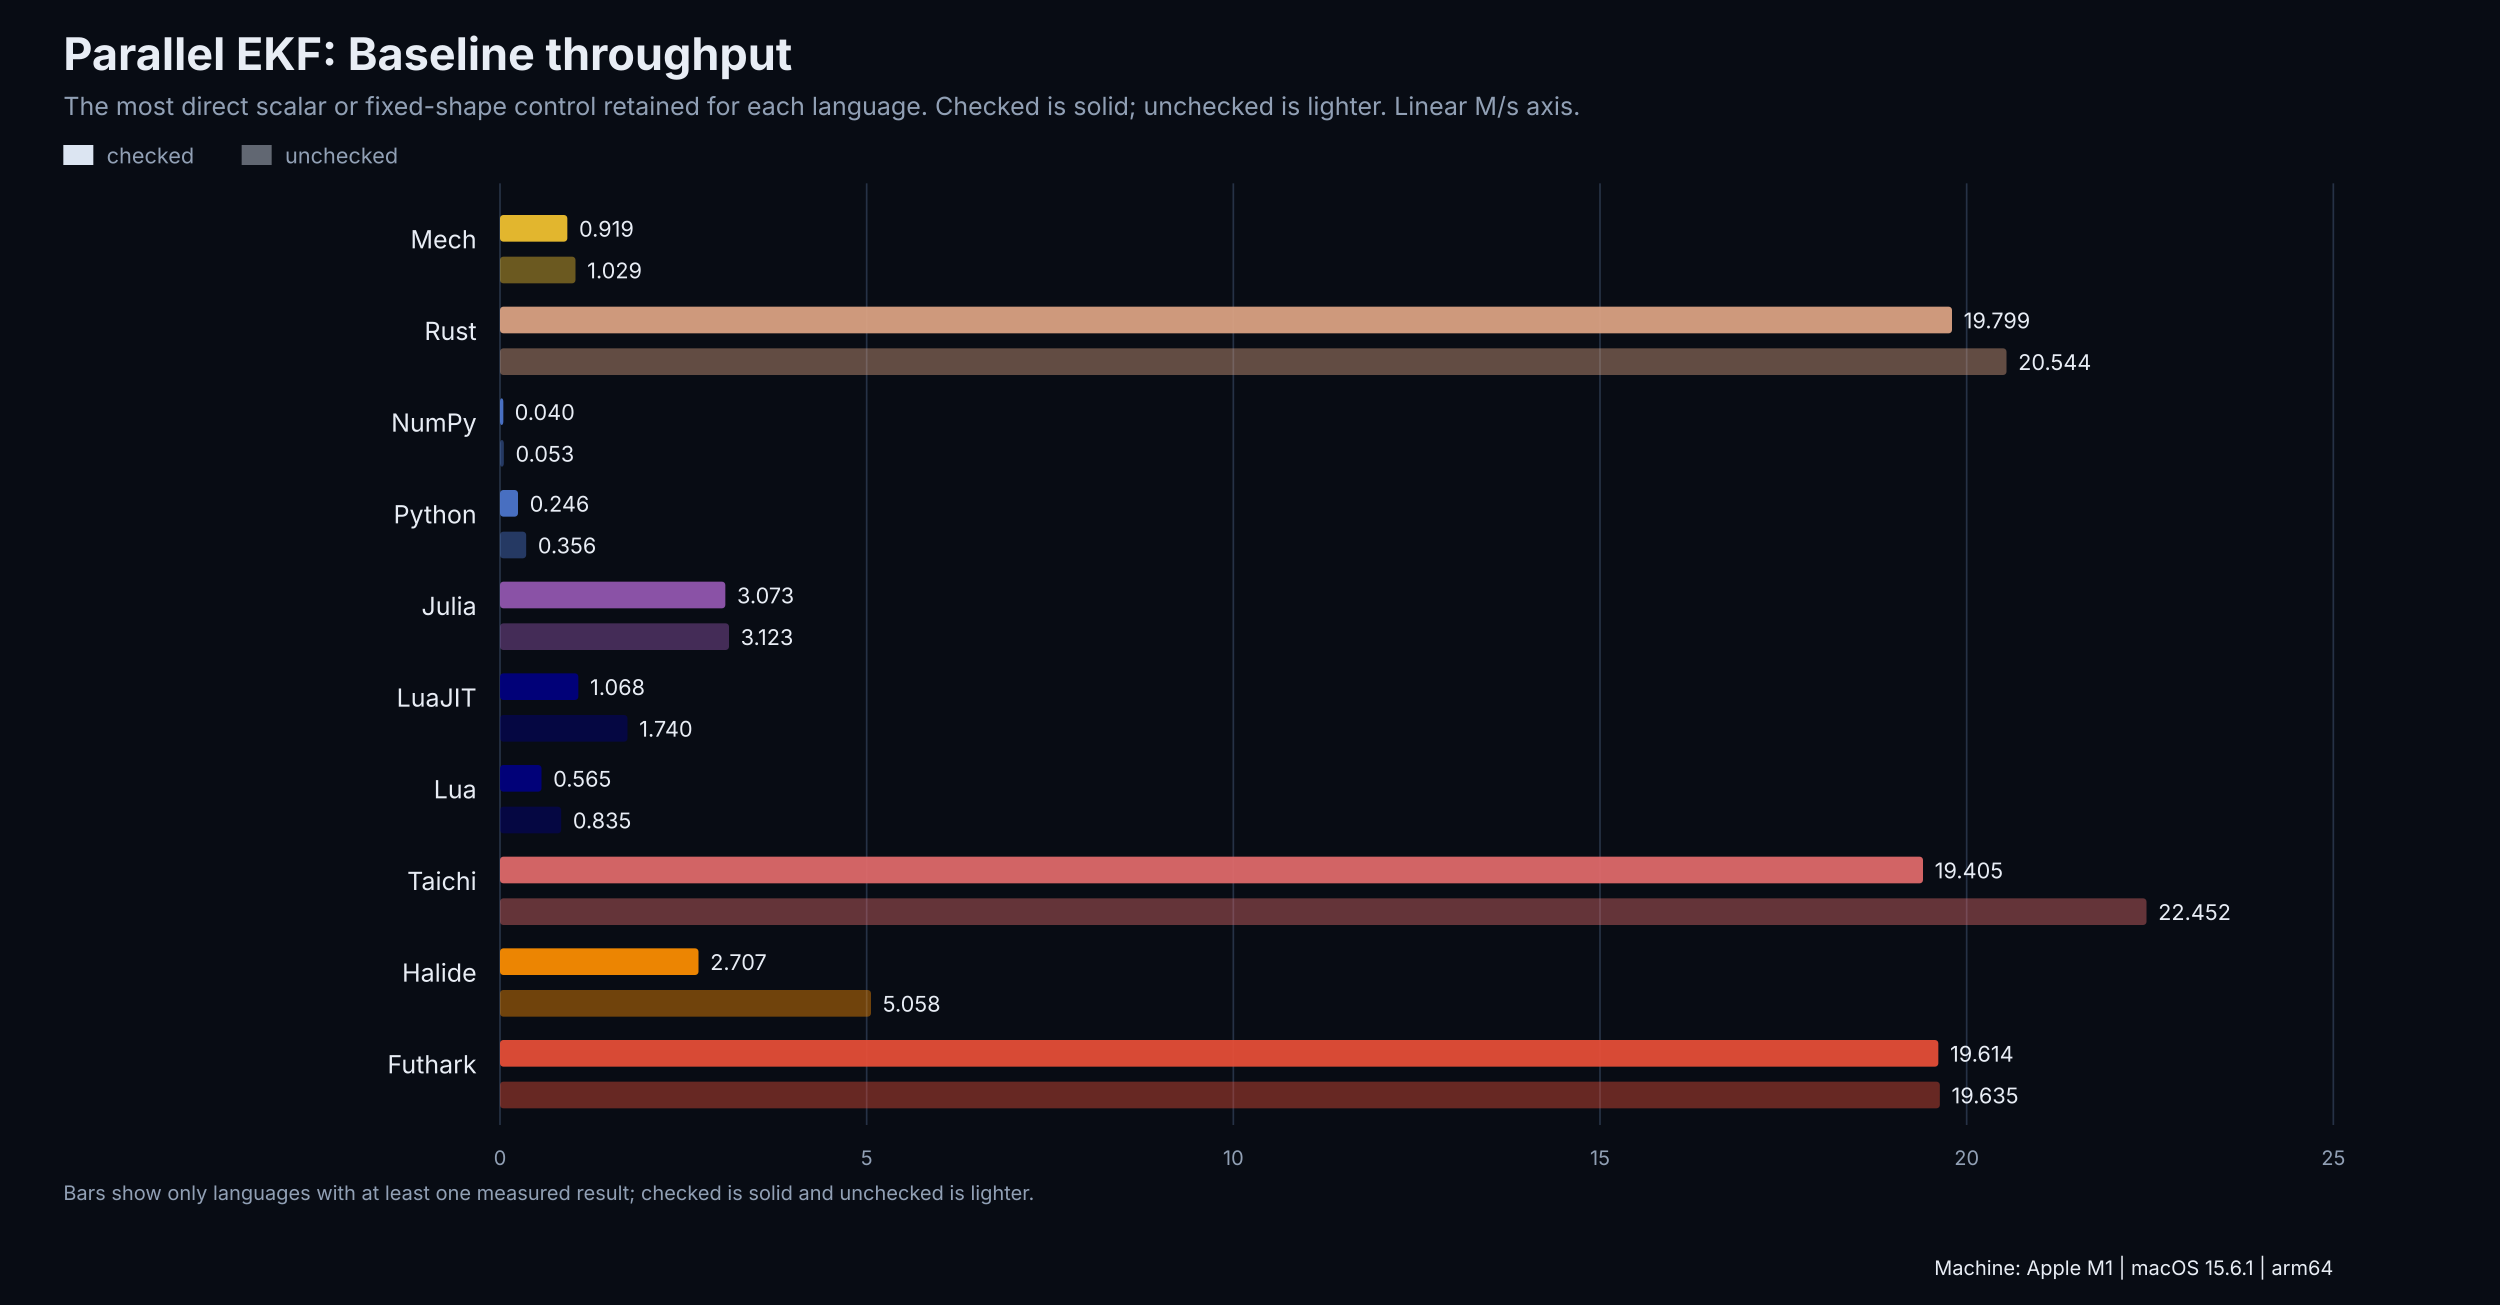
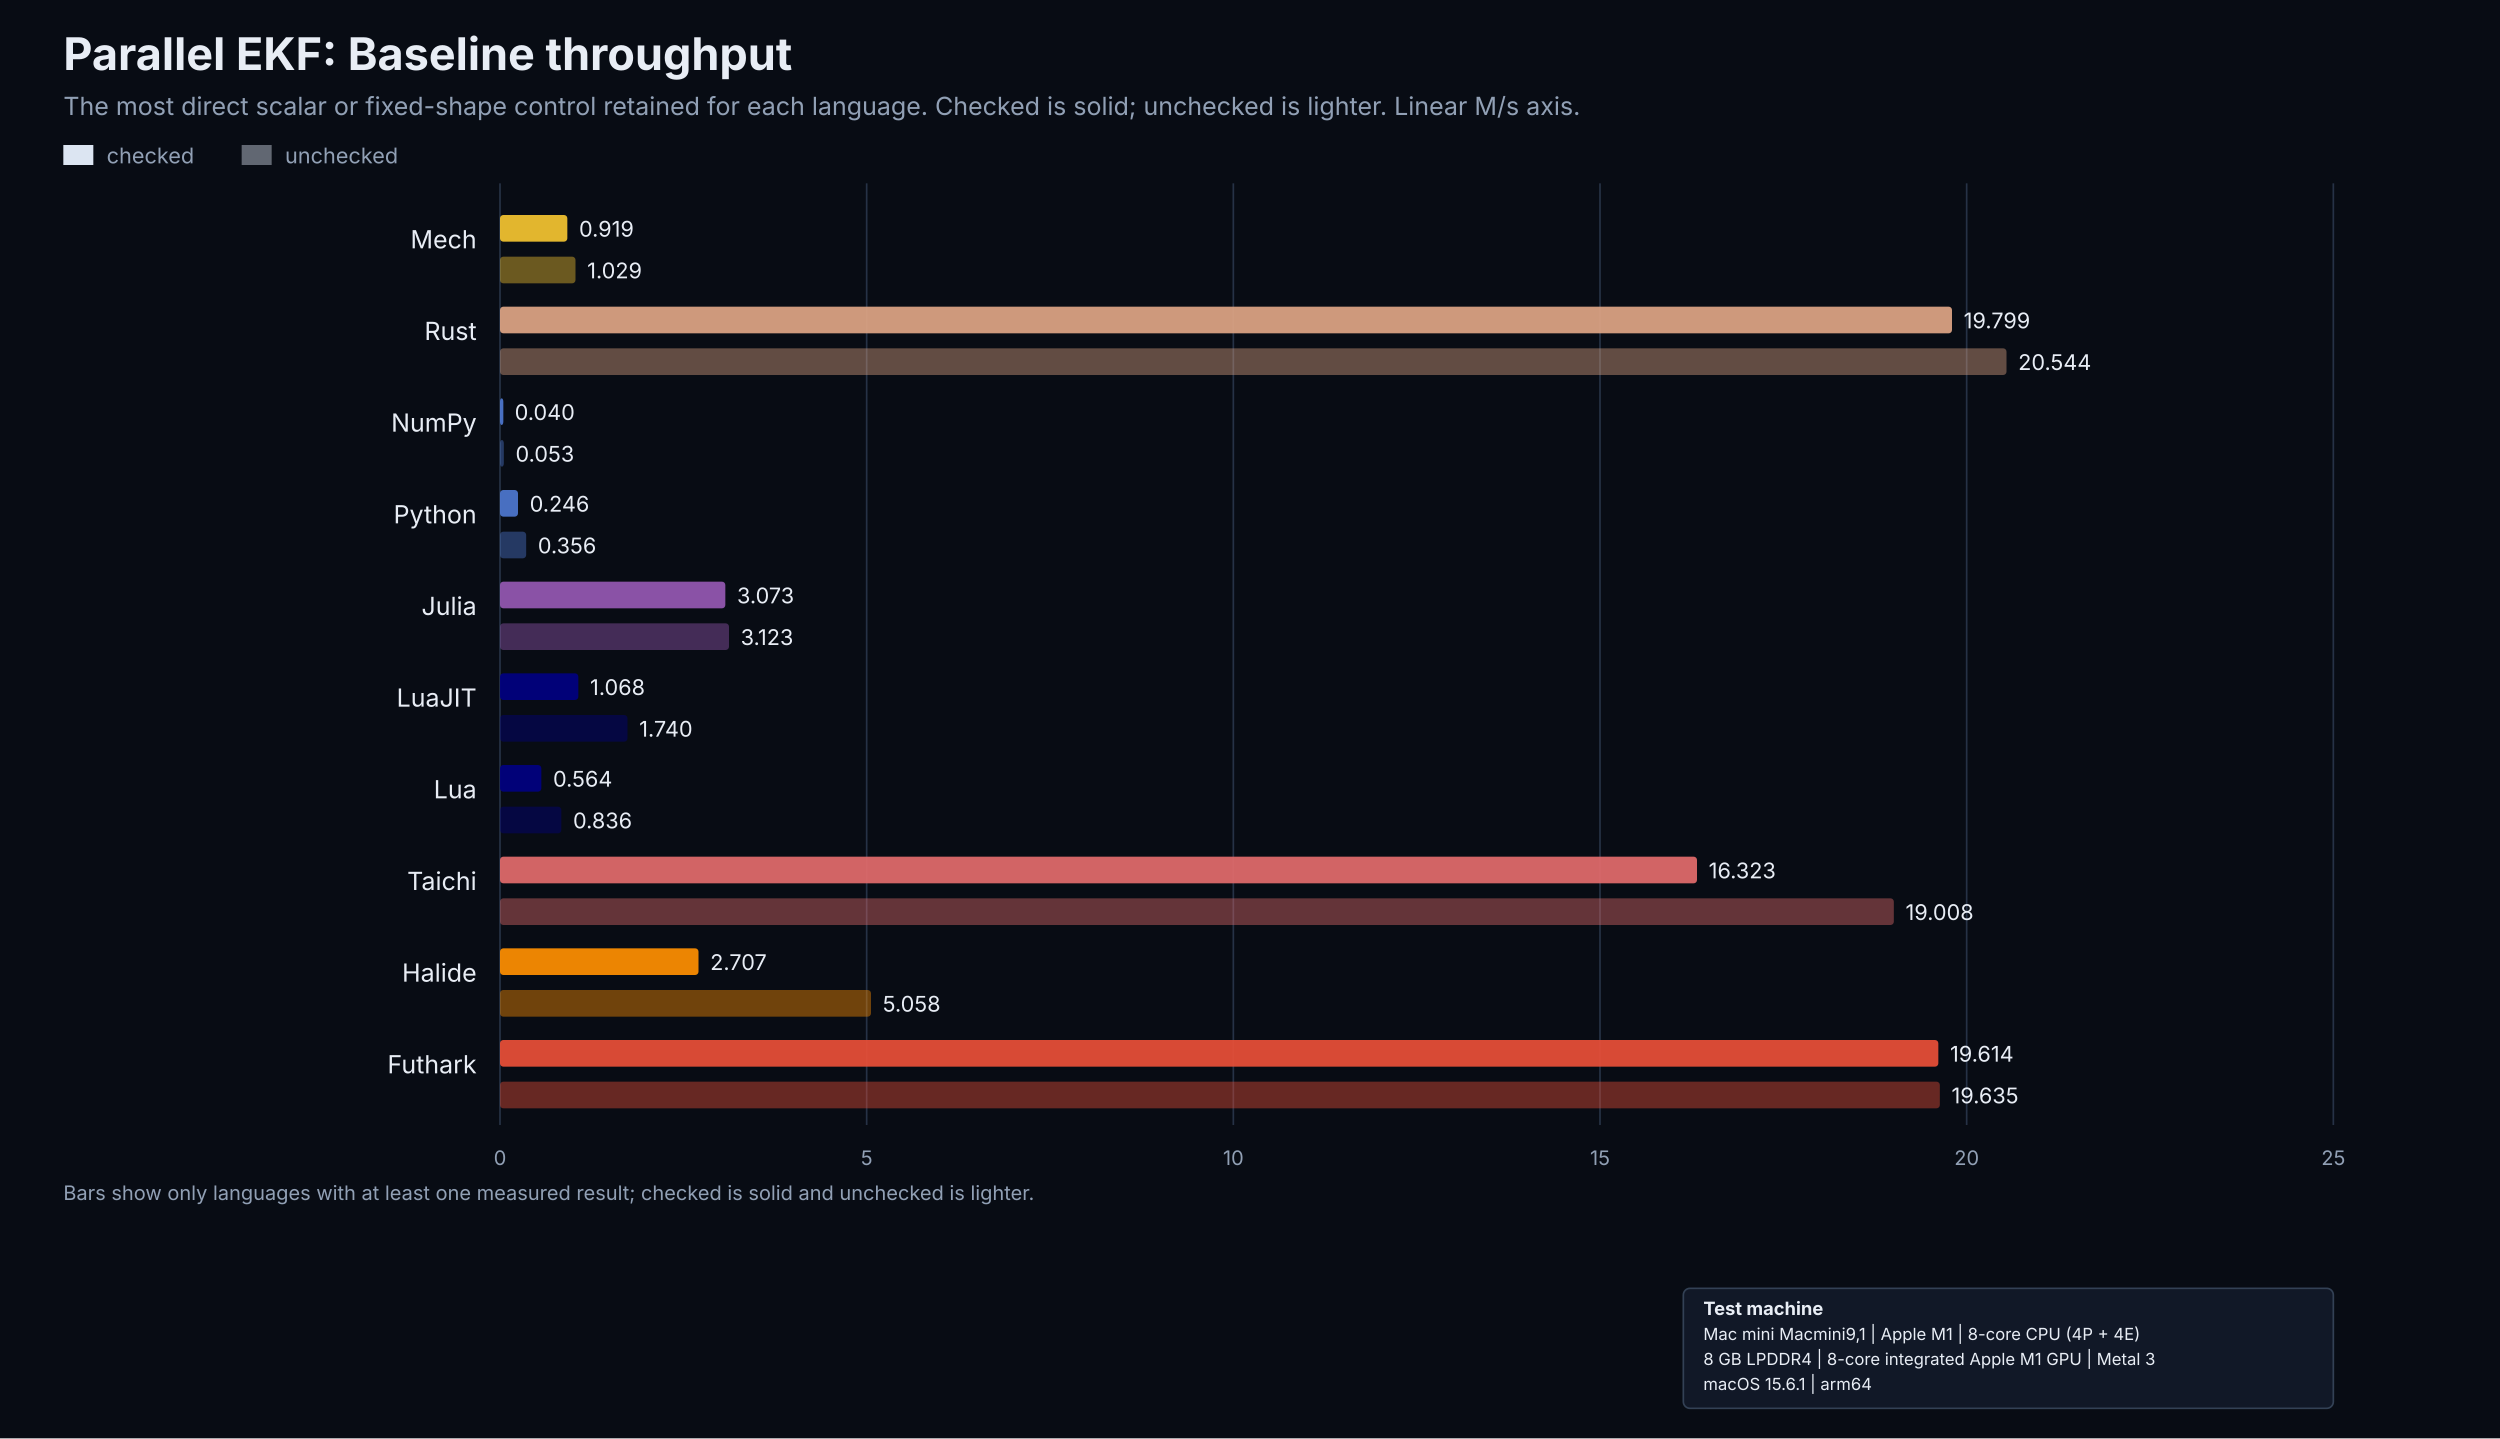
- <svg xmlns="http://www.w3.org/2000/svg" width="1500" height="783" viewBox="0 0 1500 783">
+ <svg xmlns="http://www.w3.org/2000/svg" width="1500" height="863" viewBox="0 0 1500 863">
  <rect width="100%" height="100%" fill="#080c14" />
  <style>text{font-family:-apple-system,BlinkMacSystemFont,"Segoe UI",sans-serif;fill:#e8edf5}.muted{fill:#91a0b5}.grid{stroke:#263246;stroke-width:1}.label{font-size:15px}.value{font-size:13px;font-variant-numeric:tabular-nums}</style>
  <text x="38" y="42" font-size="27" font-weight="700">Parallel EKF: Baseline throughput</text>
  <text x="38" y="69" class="muted" font-size="15">The most direct scalar or fixed-shape control retained for each language. Checked is solid; unchecked is lighter. Linear M/s axis.</text>
  <rect x="38" y="87" width="18" height="12" fill="#dce5f2" />
  <text x="64" y="98" class="muted" font-size="13">checked</text>
  <rect x="145" y="87" width="18" height="12" fill="#dce5f2" opacity="0.42" />
  <text x="171" y="98" class="muted" font-size="13">unchecked</text>
  <line x1="300.0" y1="110" x2="300.0" y2="675" class="grid" />
  <text x="300.0" y="699" text-anchor="middle" class="muted" font-size="12">0</text>
  <line x1="520.0" y1="110" x2="520.0" y2="675" class="grid" />
  <text x="520.0" y="699" text-anchor="middle" class="muted" font-size="12">5</text>
  <line x1="740.0" y1="110" x2="740.0" y2="675" class="grid" />
  <text x="740.0" y="699" text-anchor="middle" class="muted" font-size="12">10</text>
  <line x1="960.0" y1="110" x2="960.0" y2="675" class="grid" />
  <text x="960.0" y="699" text-anchor="middle" class="muted" font-size="12">15</text>
  <line x1="1180.0" y1="110" x2="1180.0" y2="675" class="grid" />
  <text x="1180.0" y="699" text-anchor="middle" class="muted" font-size="12">20</text>
  <line x1="1400.0" y1="110" x2="1400.0" y2="675" class="grid" />
  <text x="1400.0" y="699" text-anchor="middle" class="muted" font-size="12">25</text>
  <text x="286" y="149" text-anchor="end" class="label">Mech</text>
  <rect x="300" y="129" width="40.4" height="16" rx="2" fill="#f4c430" opacity="0.92" />
  <text x="347.4" y="142" class="value">0.919</text>
  <rect x="300" y="154" width="45.3" height="16" rx="2" fill="#f4c430" opacity="0.42" />
  <text x="352.3" y="167" class="value">1.029</text>
  <text x="286" y="204" text-anchor="end" class="label">Rust</text>
  <rect x="300" y="184" width="871.2" height="16" rx="2" fill="#dea584" opacity="0.92" />
  <text x="1178.2" y="197" class="value">19.799</text>
  <rect x="300" y="209" width="903.9" height="16" rx="2" fill="#dea584" opacity="0.42" />
  <text x="1210.9" y="222" class="value">20.544</text>
  <text x="286" y="259" text-anchor="end" class="label">NumPy</text>
  <rect x="300" y="239" width="2.0" height="16" rx="2" fill="#4d77cf" opacity="0.92" />
  <text x="308.8" y="252" class="value">0.040</text>
  <rect x="300" y="264" width="2.3" height="16" rx="2" fill="#4d77cf" opacity="0.42" />
  <text x="309.3" y="277" class="value">0.053</text>
  <text x="286" y="314" text-anchor="end" class="label">Python</text>
  <rect x="300" y="294" width="10.8" height="16" rx="2" fill="#4d77cf" opacity="0.92" />
  <text x="317.8" y="307" class="value">0.246</text>
  <rect x="300" y="319" width="15.7" height="16" rx="2" fill="#4d77cf" opacity="0.42" />
  <text x="322.7" y="332" class="value">0.356</text>
  <text x="286" y="369" text-anchor="end" class="label">Julia</text>
  <rect x="300" y="349" width="135.2" height="16" rx="2" fill="#9558b2" opacity="0.92" />
  <text x="442.2" y="362" class="value">3.073</text>
  <rect x="300" y="374" width="137.4" height="16" rx="2" fill="#9558b2" opacity="0.42" />
  <text x="444.4" y="387" class="value">3.123</text>
  <text x="286" y="424" text-anchor="end" class="label">LuaJIT</text>
  <rect x="300" y="404" width="47.0" height="16" rx="2" fill="#000080" opacity="0.92" />
  <text x="354.0" y="417" class="value">1.068</text>
  <rect x="300" y="429" width="76.5" height="16" rx="2" fill="#000080" opacity="0.42" />
  <text x="383.5" y="442" class="value">1.740</text>
  <text x="286" y="479" text-anchor="end" class="label">Lua</text>
-   <rect x="300" y="459" width="24.9" height="16" rx="2" fill="#000080" opacity="0.92" />
-   <text x="331.9" y="472" class="value">0.565</text>
-   <rect x="300" y="484" width="36.7" height="16" rx="2" fill="#000080" opacity="0.42" />
-   <text x="343.7" y="497" class="value">0.835</text>
+   <rect x="300" y="459" width="24.8" height="16" rx="2" fill="#000080" opacity="0.92" />
+   <text x="331.8" y="472" class="value">0.564</text>
+   <rect x="300" y="484" width="36.8" height="16" rx="2" fill="#000080" opacity="0.42" />
+   <text x="343.8" y="497" class="value">0.836</text>
  <text x="286" y="534" text-anchor="end" class="label">Taichi</text>
-   <rect x="300" y="514" width="853.8" height="16" rx="2" fill="#e36b6b" opacity="0.92" />
-   <text x="1160.8" y="527" class="value">19.405</text>
-   <rect x="300" y="539" width="987.9" height="16" rx="2" fill="#e36b6b" opacity="0.42" />
-   <text x="1294.9" y="552" class="value">22.452</text>
+   <rect x="300" y="514" width="718.2" height="16" rx="2" fill="#e36b6b" opacity="0.92" />
+   <text x="1025.2" y="527" class="value">16.323</text>
+   <rect x="300" y="539" width="836.3" height="16" rx="2" fill="#e36b6b" opacity="0.42" />
+   <text x="1143.3" y="552" class="value">19.008</text>
  <text x="286" y="589" text-anchor="end" class="label">Halide</text>
  <rect x="300" y="569" width="119.1" height="16" rx="2" fill="#ff8f00" opacity="0.92" />
  <text x="426.1" y="582" class="value">2.707</text>
  <rect x="300" y="594" width="222.6" height="16" rx="2" fill="#ff8f00" opacity="0.42" />
  <text x="529.6" y="607" class="value">5.058</text>
  <text x="286" y="644" text-anchor="end" class="label">Futhark</text>
  <rect x="300" y="624" width="863.0" height="16" rx="2" fill="#e94f37" opacity="0.92" />
  <text x="1170.0" y="637" class="value">19.614</text>
  <rect x="300" y="649" width="863.9" height="16" rx="2" fill="#e94f37" opacity="0.42" />
  <text x="1170.9" y="662" class="value">19.635</text>
  <text x="38" y="720" class="muted" font-size="12">Bars show only languages with at least one measured result; checked is solid and unchecked is lighter.</text>
-   <text x="1400" y="765" text-anchor="end" fill="#91a0b5" font-size="12">Machine: Apple M1 | macOS 15.6.1 | arm64</text>
+   <g aria-label="Test machine">
+     <rect x="1010" y="773" width="390" height="72" rx="4" fill="#111827" stroke="#334155" />
+     <text x="1022" y="789" fill="#e8edf5" font-size="11" font-weight="700">Test machine</text>
+     <text x="1022" y="804" fill="#91a0b5" font-size="10">Mac mini Macmini9,1 | Apple M1 | 8-core CPU (4P + 4E)</text>
+     <text x="1022" y="819" fill="#91a0b5" font-size="10">8 GB LPDDR4 | 8-core integrated Apple M1 GPU | Metal 3</text>
+     <text x="1022" y="834" fill="#91a0b5" font-size="10">macOS 15.6.1 | arm64</text>
+   </g>
</svg>
